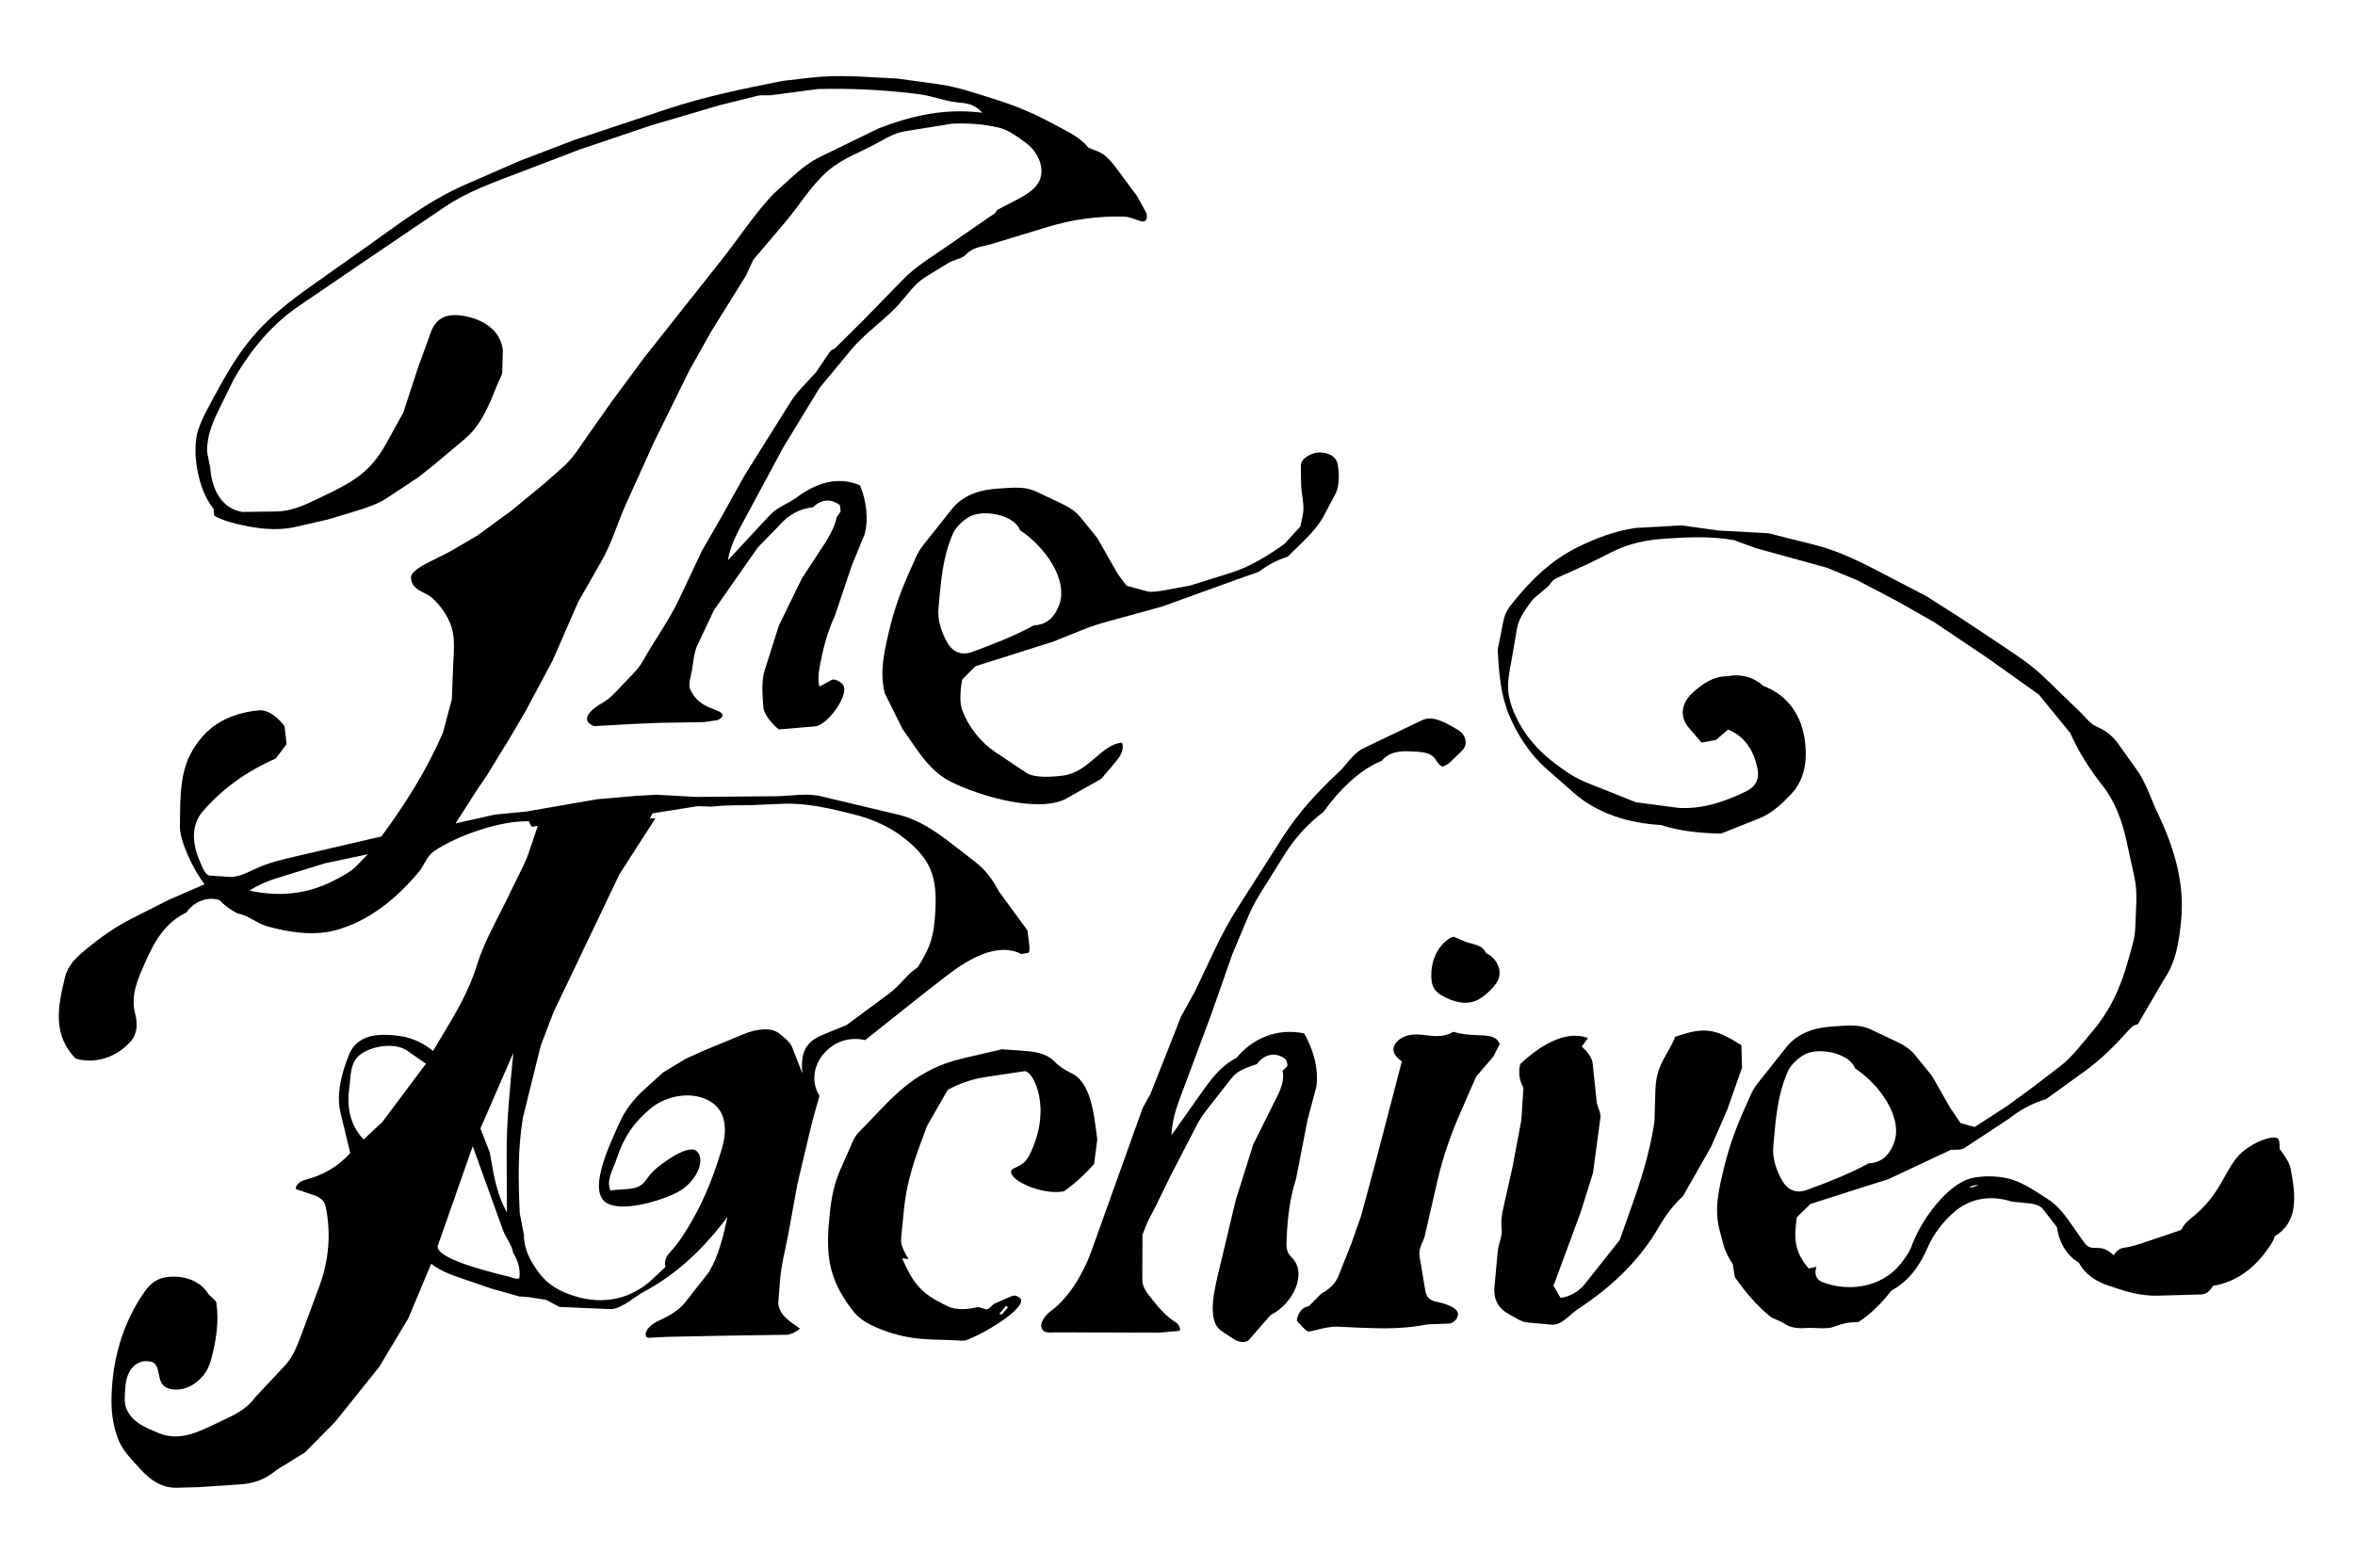
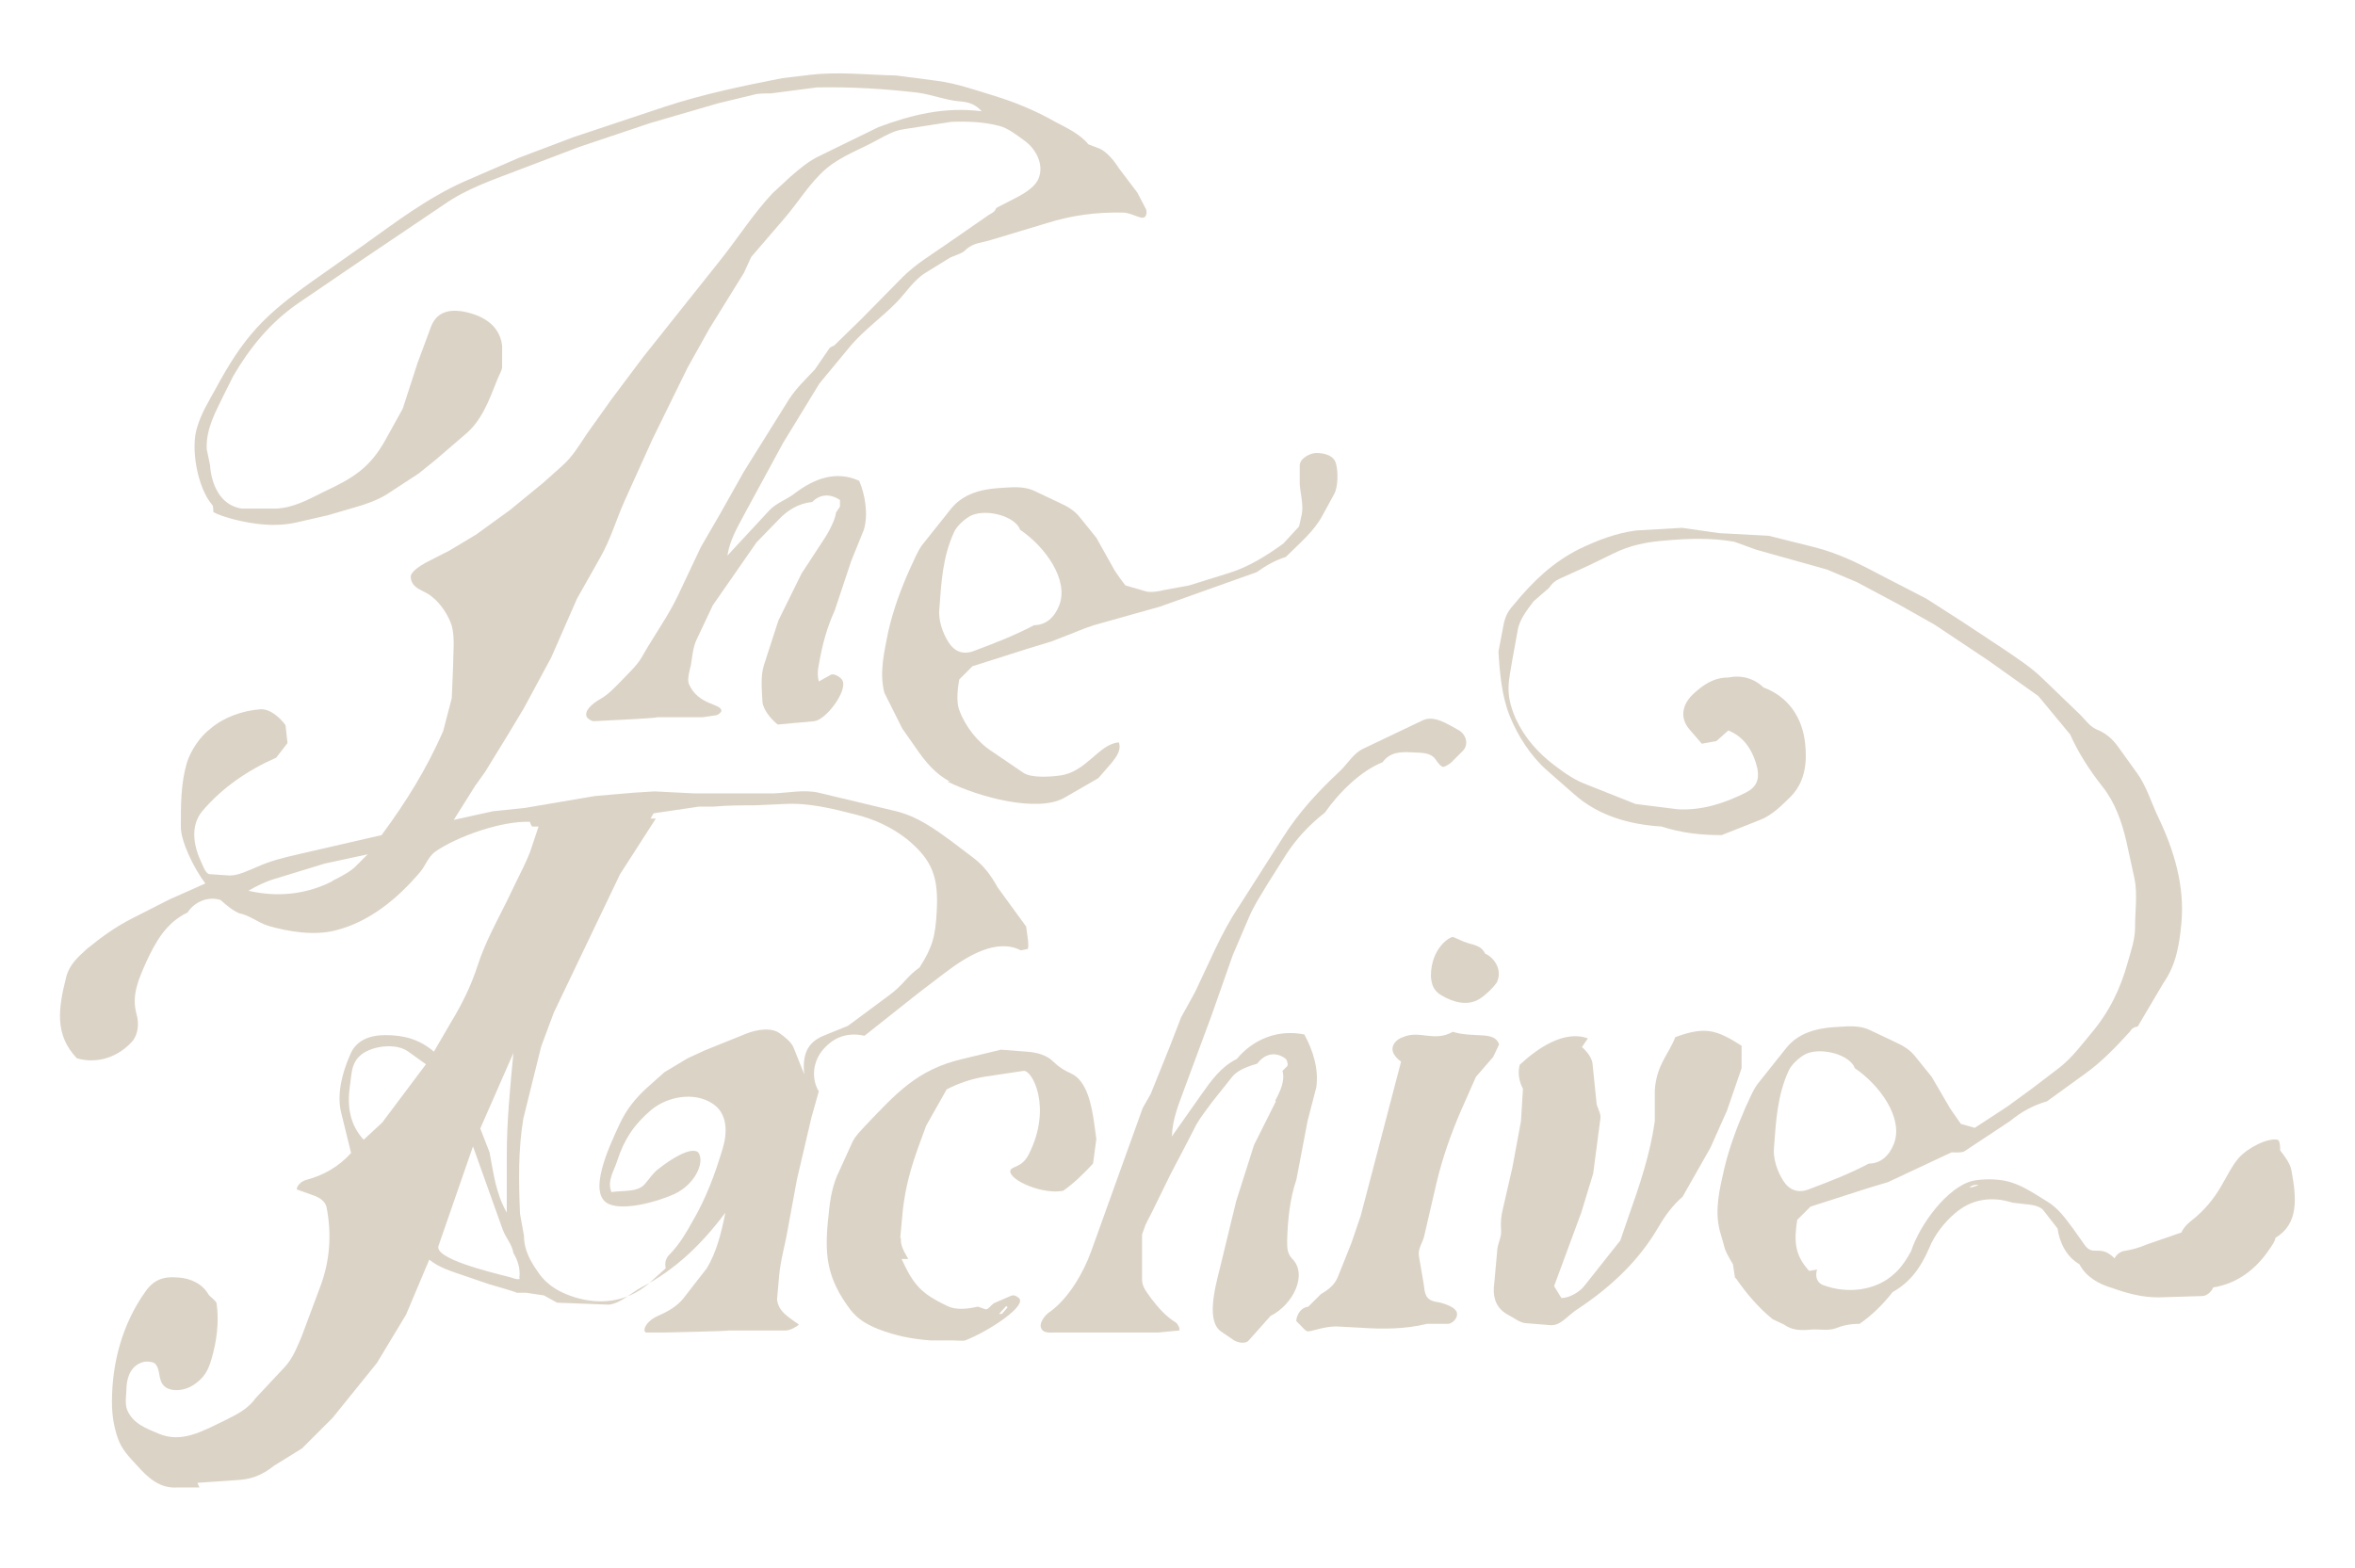
- <svg xmlns="http://www.w3.org/2000/svg" id="Lager_1" data-name="Lager 1" viewBox="0 0 355.5 236.67">
-   <path d="M261.89,192.91l-.31-2c-.63-.97-1.17-1.99-1.44-3.04l-.57-2.15c-.84-3.2-.08-6.26.67-9.36.79-3.28,1.88-6.24,3.25-9.25.57-1.25.97-2.43,1.83-3.52l4.3-5.42c1.84-2.32,4.46-3.04,7.25-3.19,1.98-.1,3.75-.39,5.58.48l3.78,1.79c1.12.53,2.14,1.15,2.92,2.13l2.5,3.09,2.76,4.83,1.56,2.29,2.13.58,4.9-3.18,3.69-2.7,4.24-3.24c1.91-1.46,3.28-3.38,4.82-5.18,2.72-3.18,4.36-6.7,5.47-10.74.48-1.75,1.08-3.35,1.12-5.27.06-2.47.4-5.02-.14-7.44l-1.2-5.46c-.66-3-1.7-5.92-3.61-8.34s-3.58-5.01-4.87-7.93l-4.75-5.82-7.64-5.44-3.31-2.23-4.84-3.25-5.45-3.1-6.25-3.28-4.52-1.85-10.73-2.96-3.27-1.2c-3.44-.61-6.77-.47-10.23-.24-2.88.19-5.49.68-8.08,1.97l-3.67,1.83-4.43,2c-.77.35-1.05.57-1.57,1.35l-2.34,1.98c-.98,1.29-2.17,2.85-2.43,4.39l-.76,4.43c-.54,3.17-1.24,5.04.55,8.87,1.39,2.97,3.37,5.2,5.94,7.15,1.57,1.19,3.03,2.19,4.87,2.92l7.35,2.93,6.37.84c3.62.25,7.03-.93,10.2-2.46,1.57-.76,2.1-1.93,1.75-3.58-.56-2.61-1.88-4.75-4.41-5.78l-1.82,1.56-2.19.41-1.93-2.25c-1.52-1.77-1.02-3.84.63-5.32,1.5-1.35,3.1-2.48,5.28-2.45,1.92-.41,3.93.15,5.33,1.46,3.8,1.4,5.86,4.59,6.32,8.51.33,2.84-.07,5.7-2.14,7.86-1.36,1.42-2.86,2.86-4.71,3.6l-5.83,2.33c-3.11-.07-6.05-.33-9.07-1.29-4.8-.29-9.52-1.65-13.21-4.9l-4.14-3.64c-2.42-2.13-4.39-5.16-5.63-8.17s-1.5-6.43-1.68-9.74l.84-4.24c.27-1.37.77-2.07,1.57-3.05,2.77-3.4,5.78-6.34,9.81-8.29,2.7-1.31,5.53-2.39,8.58-2.83l6.93-.39,5.61.78,7.53.41,6.83,1.71c3.98,1,7.23,2.69,10.83,4.57l6.2,3.23,5.28,3.36,6.2,4.13c2.21,1.47,4.42,2.93,6.35,4.8l5.37,5.19c.74.72,1.53,1.8,2.44,2.19,1.46.62,2.43,1.38,3.32,2.63l2.78,3.89c1.47,2.05,2.16,4.49,3.26,6.77,2.4,5.04,3.99,10.38,3.45,15.92-.32,3.31-.77,6.38-2.67,9.11l-3.87,6.64c-.58.11-.88.33-1.25.75-2.06,2.31-4.23,4.51-6.74,6.32l-5.85,4.23c-2.06.61-3.9,1.6-5.6,2.95l-6.76,4.45c-.43.29-1.45.25-1.98.24l-9.57,4.49-3.02.94-8.66,2.77-2.04,1.99c-.48,3.16-.37,5.27,1.79,7.74l1.16-.24c-.33.91-.11,1.91.84,2.28,3.61,1.42,8.07.97,11.01-1.8.89-.84,1.93-2.28,2.42-3.34,1.34-3.99,5.48-9.72,9.26-10.56,1.48-.33,3.41-.31,4.93-.03,2.39.45,4.33,1.87,6.3,3.11,1.77,1.11,2.79,2.57,3.95,4.23l1.68,2.4c1.26,1.79,2.27-.18,4.49,1.97.32-.56.86-1.04,1.43-1.12,1.35-.18,2.31-.54,3.54-.95l5.19-1.75c.35-.66.79-1.21,1.39-1.68,4.53-3.53,5.07-7.04,7.21-9.46,1.48-1.67,4.53-3.14,5.88-2.75.43.12.4,1.1.39,1.62.59.84,1.46,1.92,1.67,2.99.84,4.33,1.13,8.08-2.41,10.23-.13.59-.49,1.11-.88,1.69-2.04,2.99-4.8,5.22-8.45,5.79-.34.69-.99,1.28-1.74,1.3l-6.6.18c-2.4.07-4.68-.56-6.91-1.36-2.12-.61-3.95-1.7-4.98-3.63-1.93-1.13-3.01-3.19-3.31-5.36l-2.08-2.7c-.64-.83-2.05-.88-3.01-.98l-1.74-.18c-3.11-.99-6.24-.58-8.82,1.7-1.51,1.33-3,3.24-3.82,5.16-1.19,2.77-2.82,5.11-5.51,6.58-1.39,1.8-3.06,3.52-4.99,4.76-1.44-.02-2.39.23-3.72.72-1.1.41-2.77.09-4,.17-1.43.1-2.61,0-3.69-.82l-1.72-.78c-2.14-1.68-3.88-3.76-5.51-6.07v.06ZM282.13,175.65c1.82-.07,3.06-1.17,3.76-3.01,1.47-3.85-2.15-8.88-5.89-11.35-.67-2.05-4.88-3.2-7.35-2.18-.92.38-2.29,1.61-2.73,2.59-1.65,3.71-1.88,7.48-2.24,11.49-.15,1.73.51,3.68,1.38,5.13s2.19,1.92,3.75,1.34c3.21-1.18,6.31-2.39,9.32-4.02h0ZM298.68,178.94c-.79,0-1.08.12-1.43.4.55-.06.99-.19,1.43-.4M192.47,166.23c.76-1.53,1.49-2.98,1.14-4.53l.67-.66c.19-.18-.08-.9-.2-1.09-1.54-1.22-3.22-.78-4.34.72-1.29.44-2.88.92-3.75,2.03l-3.06,3.9c-.84,1.08-1.64,2.07-2.27,3.29l-1.71,3.31-2.18,4.21-2.39,4.88c-.43.88-1.04,1.87-1.38,2.77l-.54,1.39-.02,6.82c0,1.17.8,2.05,1.46,2.9,1.13,1.43,2.12,2.59,3.71,3.58.29.18.67.96.46,1.2l-3.09.28-15.6-.05c-.76,0-2.02.28-2.2-.88-.11-.77.77-1.85,1.45-2.34,2.72-1.97,4.92-5.7,6.1-8.98l7.76-21.67,1.17-2.12,2.86-7.21,1.73-4.41.98-1.79,1.1-1.98,3.02-6.36c1.1-2.32,2.19-4.35,3.57-6.51l6.71-10.51c2.4-3.77,5.26-6.85,8.51-9.88,1.21-1.13,2.08-2.78,3.68-3.55l8.85-4.24c1.78-.85,3.92.62,5.37,1.43,1.18.65,1.67,2.21.66,3.18l-1.74,1.68c-.24.23-.85.65-1.17.69-.37.04-.8-.62-1.06-1.03-.83-1.26-2.43-1.15-3.74-1.24-1.75-.11-3.3.09-4.44,1.45-3.32,1.27-6.61,4.63-8.73,7.65-2.34,1.8-4.29,3.89-5.86,6.4l-2.89,4.61c-1.05,1.67-1.89,3.01-2.68,4.9l-2.36,5.61-3.18,9.07-4.01,10.75c-.92,2.46-1.9,4.73-2,7.52l4.5-6.38c1.5-2.12,2.93-4.08,5.31-5.3,2.53-3.04,6.17-4.53,10.22-3.7,1.35,2.37,2.2,5.17,1.85,8.03l-1.33,4.97-1.73,8.9c-.97,3.03-1.3,6-1.44,9.19-.05,1.07-.09,1.91.74,2.71,2.48,2.39.24,7.05-3.15,8.72l-3.26,3.73c-.52.59-1.67.33-2.23-.04l-1.92-1.27c-2.33-1.55-1.07-6.31-.24-9.79l2.37-9.93,2.65-8.45,3.28-6.58h.01Z" />
-   <path d="M229.52,160.65c2.68-2.55,6.7-5.23,10.19-3.91l-.93,1.29c.68.6,1.54,1.58,1.64,2.55l.62,5.87c.06.58.65,1.59.56,2.26l-1.13,8.4-1.85,5.91-4.11,11.12,1.06,1.83c1.19-.09,2.75-.92,3.63-2.04l5.29-6.67,1.25-3.49c1.7-4.75,3.32-9.49,4.01-14.5l.14-4.66c.12-3.94,1.84-5.18,2.99-8.05,4.41-1.57,6.12-1.23,9.99,1.27l.1,3.37-2.25,6.42-2.45,5.59-4.23,7.43c-1.46,1.33-2.58,2.83-3.57,4.54-3,5.22-7.27,9.2-12.26,12.48-1.26.83-2.49,2.5-4,2.36l-3.74-.34c-.87-.08-2.02-.9-2.8-1.32-1.53-.83-2.24-2.24-2.08-3.99l.51-5.48c.1-1.06.7-2.25.59-3.25-.14-1.26,0-2.18.27-3.35l1.37-6.12,1.32-7,.32-4.9c-.62-1.12-.81-2.37-.47-3.64l.02.02ZM205.73,200.5l-3.67-.17c-2.17-.1-4.24.93-4.7.68-.28-.15-.63-.53-.95-.87l-.61-.65c-.11-.12.21-2.03,1.76-2.25l1.86-1.88c1.19-.66,2.12-1.43,2.64-2.72l1.98-4.99,1.44-4.1,2.14-7.95,4-15.34c-.74-.52-1.32-1.16-1.27-1.87.05-.76.72-1.46,1.58-1.83,2.53-1.09,4.69.8,7.47-.76,3.32,1.03,6.29-.2,6.98,1.86l-.94,1.87-2.6,3.02-2.29,5.23c-1.53,3.49-2.73,6.88-3.58,10.6l-1.88,8.18c-.22.98-1.01,1.9-.8,3.13l.69,4.13c.25,1.47.22,2.45,2.02,2.78.77.14,2.26.58,2.82,1.2.73.81-.22,2.03-1.1,2.06l-3.2.11c-3.35.67-6.45.67-9.79.52h0ZM226.09,148.09c-.48.94-1.77,2.14-2.69,2.71-1.88,1.17-4.08.47-5.77-.49-1.22-.7-1.54-1.56-1.57-2.91-.07-4.29,3.04-6.11,3.44-5.94l1.64.7c1.21.52,2.54.36,3.19,1.76,1.42.61,2.6,2.52,1.76,4.17M30.07,224.55l-3.32.09c-2.74.07-4.46-1.55-6.11-3.4-1.18-1.32-2.26-2.42-2.88-4.14s-.93-3.5-.93-5.46c0-5.98,1.62-11.81,5.02-16.63,1.3-1.85,2.8-2.36,4.96-2.22,1.89.12,3.66,1,4.64,2.59.23.34,1.15.92,1.21,1.33.42,2.86-.04,5.77-.76,8.46-.45,1.67-1.13,2.73-2.53,3.74-1.66,1.19-3.76,1.12-4.64.34-.97-.85-.53-2.52-1.42-3.4-.32-.32-1.44-.39-1.93-.24-1.61.49-2.32,2.05-2.44,3.67-.08,1.11-.27,2.51.15,3.46.93,2.1,2.9,2.82,4.82,3.63,3.41,1.44,6.38-.34,9.87-1.97,1.84-.86,3.55-1.74,4.74-3.41l4.42-4.71c1.23-1.31,1.85-2.87,2.47-4.53l2.77-7.46c1.46-3.94,1.83-8.02.98-12.12-.19-.9-.95-1.42-1.66-1.66l-2.84-.97c-.08-.6.65-1.19,1.35-1.37,2.72-.7,4.98-1.98,6.86-4.06l-1.48-6.15c-.68-2.83.25-6.06,1.26-8.64.93-2.38,3.12-3.1,5.4-3.07,2.71.03,5.08.58,7.32,2.45l2.54-4.26c1.66-2.79,3.11-5.57,4.09-8.73,1.06-3.4,2.83-6.47,4.4-9.67l1.4-2.86c.7-1.43,1.54-3,2.06-4.54l1.32-3.93-.81.12c-.18.03-.37-.44-.53-.81-4.19-.17-10.99,2.18-14.35,4.54-1.09.77-1.51,2.2-2.28,3.12-3.36,4-7.61,7.53-12.79,8.84-3.24.82-7.02.23-10.13-.67-1.59-.46-2.81-1.65-4.43-1.92-1.07-.55-1.94-1.17-2.75-2.03-1.83-.57-3.89.25-4.98,1.9-3.16,1.47-4.82,4.35-6.18,7.44-1.12,2.55-2.3,5-1.53,7.89.36,1.34.33,2.96-.65,4.07-2.08,2.37-5.27,3.55-8.37,2.64-3.37-3.56-2.77-7.47-1.59-12.27.47-1.91,1.75-3.04,3.13-4.18,2.2-1.83,4.41-3.4,6.99-4.71l5.53-2.8,5.42-2.36c-1.69-2.18-3.75-6.53-3.72-8.67.06-3.22-.08-6.4.94-9.47.63-1.88,2.04-3.95,3.56-5.25,2.03-1.73,4.84-2.69,7.53-2.87,1.45-.1,3,1.33,3.76,2.39l.32,2.7-1.65,2.19c-4.26,1.86-8.06,4.51-11.07,8.05-1.78,2.1-1.51,4.97-.32,7.61.29.64.72,1.96,1.44,2.01l2.98.2c1.32.09,2.87-.75,4.1-1.31,1.99-.9,4.05-1.36,6.2-1.86l12.63-2.94c3.65-4.97,6.85-10.02,9.29-15.69l1.34-5.02.19-4.94c.08-1.98.35-4.08-.24-5.98-.5-1.59-1.73-3.35-2.96-4.41-1.1-.95-3.08-1.11-3.16-3.05-.02-.81,1.47-1.69,2.2-2.06l3.74-1.9,4.03-2.35,5.12-3.74,5.05-4.15,2.79-2.47c1.59-1.41,2.59-3.13,3.81-4.85l3.66-5.19,4.75-6.43,11.66-14.73c2.67-3.37,4.9-6.85,7.84-10l2.74-2.49c1.45-1.32,2.77-2.39,4.45-3.2l8.77-4.27c5.06-1.95,10.03-3.07,15.64-2.36-1-1.11-2.03-1.42-3.41-1.52-2.08-.16-4.08-1.01-6.15-1.28-5.08-.65-10.11-.9-15.26-.78l-6.94.92c-.68.09-1.53-.05-2.16.1l-5.82,1.45-10.3,3.04-10.67,3.6-9.24,3.53c-3.88,1.48-7.77,2.84-11.24,5.19l-12.56,8.51-9.43,6.43c-4.19,2.86-7.27,6.66-9.82,11.05l-1.38,2.83c-1.29,2.66-2.73,5.12-2.64,8.21l.47,2.36c.19,2.92,1.55,6.13,4.84,6.64l5.1-.07c2.67-.03,4.96-1.29,7.25-2.38,4.45-2.12,7.01-3.6,9.4-7.93l2.57-4.66,2.2-6.75,1.96-5.38c.84-2.3,2.61-2.79,4.73-2.46,2.87.45,5.68,1.94,6.12,5.17l-.09,3.28c-.02.57-.51,1.36-.75,1.95-1.19,2.96-2.35,6.06-4.93,8.23l-4.35,3.66-2.62,2.09-4.88,3.23c-1.26.83-3.21,1.48-4.67,1.92l-4.12,1.24-4.75,1.09c-3.19.73-6.32.26-9.46-.54-1.03-.26-2.19-.64-2.97-1.15,0-.32-.02-.97-.17-1.15-2.23-2.65-3.29-8.59-2.23-11.77.65-1.95,1.72-3.76,2.71-5.59,4.3-8.01,7.27-11.13,14.58-16.31l7.83-5.54c4.94-3.5,9.57-7.14,15.15-9.58l8.32-3.63,8.22-3.14,13.79-4.6c5.78-1.93,11.64-3.13,17.67-4.32l4.23-.49c4.34-.5,8.62-.05,12.99.14l6.09.83c3.08.42,5.83,1.41,8.76,2.32,3.23,1.01,6.08,2.24,9.06,3.87,1.74.95,3.67,1.77,4.96,3.4l1.6.65c1.18.48,2.27,1.95,3.04,3l2.76,3.73,1.34,2.46c.12.22.14.73.06.94-.39,1.01-1.78-.3-3.41-.35-4.03-.11-7.79.43-11.59,1.58l-8.28,2.52c-1.5.46-2.84.43-4.01,1.64-.61.63-1.87.8-2.63,1.26l-3.43,2.1c-1.84,1.13-3.01,3.1-4.52,4.65-2.16,2.22-4.74,3.97-6.71,6.34l-4.79,5.78-5.48,8.99-5.65,10.51c-1.13,2.11-2.26,4.01-2.71,6.53l6.33-6.82c1.1-1.19,2.76-1.72,4.03-2.66,2.79-2.08,6.11-3.35,9.59-1.84.89,2.1,1.37,5.06.68,7.42l-1.92,4.69-2.53,7.54c-1.24,2.64-1.88,5.29-2.39,8.19-.15.87-.18,1.71.04,2.54l1.84-1c.52-.28,1.61.42,1.82.92.68,1.62-2.52,5.94-4.3,6.09l-5.5.46c-.88-.71-2.24-2.16-2.33-3.4-.13-1.76-.32-3.86.19-5.49l2.16-6.8,3.46-7.1,3.42-5.22c.76-1.16,1.69-2.95,1.85-4.05l.6-.86-.14-.96c-1.39-1.03-2.86-.86-4.03.33-2.01.21-3.74,1.16-5.06,2.7l-3.27,3.36-6.64,9.49-2.5,5.3c-.53,1.11-.58,2.46-.81,3.73-.15.84-.6,2.16-.28,2.89,1.41,3.24,4.82,2.88,4.89,3.95.02.27-.56.7-.83.74l-1.97.29-6.88.11-3.76.16-5.84.33c-.29.02-.91-.39-1.05-.64-.51-.91.67-2,2.14-2.83,1.22-.7,2.03-1.62,2.96-2.63,1.1-1.19,2.38-2.27,3.21-3.74,1.81-3.21,4.01-6.23,5.5-9.4l3.41-7.23,2.86-4.97,3.59-6.44,6.85-10.94c1.07-1.71,2.46-3,3.86-4.52l2.19-3.24c.09-.14.62-.43.71-.44l4.18-4.14,6.07-6.23c1.96-2.01,4.2-3.34,6.51-4.94l6.54-4.52c.61-.42.87-.44,1.19-1.08l3.13-1.63c1.29-.67,2.96-1.67,3.42-3.18.6-2.01-.62-4.21-2.31-5.42-1.09-.79-2.53-1.85-3.82-2.17-2.34-.58-4.78-.74-7.18-.64l-7.07,1.14c-1.5.24-2.68.9-3.98,1.64-2.54,1.44-5.4,2.38-7.66,4.3-2.59,2.21-4.27,5.16-6.45,7.73l-4.87,5.74-1.13,2.43-5.23,8.4-3.31,5.9-5.33,10.82-4.22,9.33c-1.31,2.89-2.1,5.83-3.68,8.59l-3.52,6.16-3.89,8.91-4.07,7.62-2.38,4.05-3.49,5.7-1.45,2.12-3.24,5.08,5.89-1.32,4.84-.48,10.57-1.84,5.83-.51,3.15-.18,6.04.33,11.97-.1c2.3-.02,4.63-.52,6.84,0l11.68,2.78c3.15.75,5.74,2.58,8.26,4.53l3.27,2.53c1.71,1.32,2.69,2.68,3.66,4.52l4.31,5.88.28,2.2c.03.26.12,1.15-.13,1.19l-1.05.2c-3.73-1.89-8.19.85-11.6,3.51l-3.76,2.94-8.23,6.54c-2.16-.47-4.22.04-5.84,1.62-1.9,1.84-2.44,4.56-1.06,6.8l-1.09,3.89-2.23,9.39-1.38,7.57c-.44,2.42-1.08,4.63-1.26,7.09l-.26,3.39c.23,1.91,1.77,2.69,3.27,3.82-.42.41-1.39.92-2.03.93l-8.61.12-9.45.19-2.68.14c-.91.05-.72-1.55,1.35-2.52,1.57-.73,3.06-1.51,4.11-2.84l3.55-4.52c1.52-2.52,2.17-5.41,2.83-8.38-3.51,4.69-7.52,8.58-12.67,11.34-1.52.81-3.08,2.4-4.86,2.6l-7.84-.34-2.01-1.07-2.65-.41-1.44-.11-4.22-1.19-3.51-1.21c-1.96-.67-3.88-1.25-5.53-2.53l-3.46,8.26-4.38,7.31-6.67,8.32-4.57,4.62-4.24,2.62c-1.87,1.55-3.47,2.06-5.83,2.21l-5.81.38h-.06ZM105.17,173.83c1.4,1.21.08,4.86-3.42,6.46-2.86,1.31-7.67,2.55-9.93,1.49-3.3-1.54.03-8.56,1.67-12.19.97-2.14,2.16-3.62,3.86-5.16l2.75-2.5,3.47-2.09,2.64-1.19,6.18-2.55c1.69-.7,3.95-1.04,5.17-.09.71.55,1.69,1.31,2,2.08l1.57,4c-.34-3.02.48-4.77,2.94-5.78l3.72-1.53,6.19-4.58c2.2-1.63,2.69-2.89,4.57-4.17,1.98-3.08,2.43-4.81,2.64-8.38.3-5.16-.61-7.81-4.55-10.98-2.27-1.83-4.91-2.99-7.74-3.7-3.54-.88-7.09-1.76-10.77-1.6l-4.46.19c-2.11.09-4.04-.05-6.15.24l-2.2-.07-6.76,1.07c-.11.02-.4.73-.47.82-.04.06.24-.07.31-.07h.55l-5.43,8.44-9.97,20.86-1.93,5.06-2.69,10.89c-.79,4.76-.69,9.57-.47,14.41l.63,3.26c0,2.19.96,3.89,2.15,5.56,1.42,1.99,3.26,2.98,5.55,3.69,4.28,1.33,8.48.46,11.71-2.58l1.96-1.84c-.23-.84.08-1.56.67-2.2,1.37-1.48,2.34-3.05,3.32-4.75,2.06-3.6,3.41-7.13,4.57-11.09.66-2.29.76-5.29-1.63-6.84-2.79-1.81-6.8-1.03-9.2.97-2.6,2.17-4.11,4.51-5.11,7.6-.51,1.59-1.61,3.14-.94,4.77,1.95-.32,4.08.12,5.21-1.37.56-.74,1.13-1.51,1.86-2.09,1.89-1.5,4.86-3.44,5.98-2.48h-.02ZM50.24,133.04c1.18-.6,2.68-1.38,3.42-2.13l1.87-1.92-6.46,1.36-7.45,2.3c-1.42.44-2.75,1.06-3.97,1.82,4.34.97,8.62.59,12.6-1.43h0ZM57.69,169.45l6.61-8.83-2.83-1.97c-1.8-1.25-5.19-.75-6.93.47s-1.55,3.23-1.79,4.94c-.43,3,0,5.74,2.14,8l2.8-2.62h0ZM76.53,183.09l-.05-8.57c-.03-5.2.5-10.2,1.01-15.54l-4.97,11.42,1.42,3.62c.56,3.15.94,6.11,2.6,9.08h-.01ZM78.4,193.01c.19-1.46-.26-2.77-.93-3.82-.23-1.33-1.12-2.25-1.56-3.49l-4.55-12.63-5.25,14.97c-.66,1.89,7.36,3.92,10.58,4.7.49.12,1.22.5,1.71.27" />
-   <path d="M143.44,117.99c-2.18-1.09-3.83-3.07-5.14-4.96l-2.06-2.96-2.68-5.39c-.8-3.14-.1-6.19.63-9.32.78-3.35,1.89-6.39,3.3-9.47.57-1.25.97-2.43,1.83-3.52l4.3-5.42c1.84-2.32,4.46-3.04,7.25-3.19,1.98-.1,3.75-.39,5.58.48l3.78,1.79c1.12.53,2.14,1.15,2.92,2.13l2.5,3.09,2.85,5c.36.64,1.1,1.62,1.58,2.2l3.13.85c.61.17,2.02-.07,2.68-.19l3.79-.7,6.13-1.92c2.93-.92,5.58-2.59,8.1-4.37l2.39-2.63.37-1.77c.3-1.41-.24-3.17-.26-4.61l-.04-2.84c-.01-1.08,1.67-1.88,2.56-1.94,1.14-.08,2.68.33,2.98,1.69.28,1.25.31,3.38-.29,4.5l-1.75,3.31c-1.28,2.42-3.54,4.23-5.47,6.22-1.64.52-3.03,1.27-4.38,2.29l-3.1,1.09-11.45,4.14-8.92,2.46c-1.58.43-2.97,1.01-4.48,1.61l-3.09,1.25-3.26,1.03-8.46,2.67-2,2c-.24,1.15-.49,3.33-.02,4.61.93,2.54,2.8,4.88,4.98,6.34l4.72,3.16c1.23.82,4.07.61,5.54.41,3.95-.54,5.87-4.82,8.9-4.96.38,1.19-.37,2.19-1.14,3.1l-1.99,2.34-5.21,2.95c-3.96,2.25-12.83-.14-17.62-2.55h.02ZM156.11,94.42c1.82-.07,3.06-1.17,3.76-3.01,1.47-3.85-2.15-8.88-5.89-11.35-.67-2.05-4.88-3.2-7.35-2.18-.92.38-2.29,1.61-2.73,2.59-1.65,3.71-1.88,7.48-2.24,11.49-.15,1.73.51,3.68,1.38,5.13s2.19,1.92,3.75,1.34c3.21-1.18,6.31-2.39,9.32-4.02h0ZM136.04,186.99c-.11,1.15.48,2,1.09,3.12l-.95-.11c1.79,4.02,2.9,5.33,6.86,7.24,1.39.67,3.26.44,4.64.12l1.17.35c.34.1.93-.67,1.24-.85l2.34-1.03c.62-.27.94-.32,1.54.18,1.29,1.08-4.33,4.9-8.12,6.36-.39.15-1.37.02-1.78,0l-3.38-.11c-2.85-.09-5.33-.56-7.9-1.61-1.69-.7-3.03-1.36-4.19-2.91-3.68-4.87-3.98-8.46-3.34-14.51.24-2.3.64-4.46,1.56-6.54l1.96-4.44c.45-1.02,1.15-1.56,1.9-2.35,4.56-4.81,7.78-8.49,14.72-10.1l5.85-1.36,3.88.28c1.46.11,3.03.52,4.02,1.54.79.81,1.63,1.33,2.66,1.83,2.39,1.15,3.14,4.79,3.53,7.71l.3,2.25-.48,3.71c-1.36,1.54-2.84,2.9-4.54,4.12-3.13.62-7.91-1.47-7.99-2.88-.05-.93,1.69-.43,2.79-2.63,3.56-7.14.46-12.81-.78-12.62l-6,.9c-1.8.27-3.94.99-5.58,1.92l-3.14,5.48-1.1,3c-1.2,3.28-2.03,6.18-2.37,9.64l-.42,4.26v.04ZM150.84,198.38l.38.12.93-1.1-.25-.23-1.06,1.21Z" />
+ <svg xmlns="http://www.w3.org/2000/svg" id="Lager_1" data-name="Lager 1" viewBox="0 0 355.5 236.7">
+   <defs>
+     <style>
+       .cls-1 {
+         fill: #dbd3c6;
+       }
+     </style>
+   </defs>
+   <path class="cls-1" d="M261.9,192.9l-.3-2c-.6-1-1.2-2-1.4-3l-.6-2.1c-.8-3.2,0-6.3.7-9.4.8-3.3,1.9-6.2,3.2-9.2.6-1.2,1-2.4,1.8-3.5l4.3-5.4c1.8-2.3,4.5-3,7.2-3.2,2-.1,3.8-.4,5.6.5l3.8,1.8c1.1.5,2.1,1.1,2.9,2.1l2.5,3.1,2.8,4.8,1.6,2.3,2.1.6,4.9-3.2,3.7-2.7,4.2-3.2c1.9-1.5,3.3-3.4,4.8-5.2,2.7-3.2,4.4-6.7,5.5-10.7.5-1.8,1.1-3.4,1.1-5.3,0-2.5.4-5-.1-7.4l-1.2-5.5c-.7-3-1.7-5.9-3.6-8.3s-3.6-5-4.9-7.9l-4.8-5.8-7.6-5.4-3.3-2.2-4.8-3.2-5.5-3.1-6.2-3.3-4.5-1.9-10.7-3-3.3-1.2c-3.4-.6-6.8-.5-10.2-.2-2.9.2-5.5.7-8.1,2l-3.7,1.8-4.4,2c-.8.4-1,.6-1.6,1.4l-2.3,2c-1,1.3-2.2,2.9-2.4,4.4l-.8,4.4c-.5,3.2-1.2,5,.5,8.9,1.4,3,3.4,5.2,5.9,7.1,1.6,1.2,3,2.2,4.9,2.9l7.3,2.9,6.4.8c3.6.2,7-.9,10.2-2.5,1.6-.8,2.1-1.9,1.8-3.6-.6-2.6-1.9-4.8-4.4-5.8l-1.8,1.6-2.2.4-1.9-2.2c-1.5-1.8-1-3.8.6-5.3,1.5-1.4,3.1-2.5,5.3-2.5,1.9-.4,3.9.1,5.3,1.5,3.8,1.4,5.9,4.6,6.3,8.5.3,2.8,0,5.7-2.1,7.9-1.4,1.4-2.9,2.9-4.7,3.6l-5.8,2.3c-3.1,0-6-.3-9.1-1.3-4.8-.3-9.5-1.6-13.2-4.9l-4.1-3.6c-2.4-2.1-4.4-5.2-5.6-8.2s-1.5-6.4-1.7-9.7l.8-4.2c.3-1.4.8-2.1,1.6-3,2.8-3.4,5.8-6.3,9.8-8.3,2.7-1.3,5.5-2.4,8.6-2.8l6.9-.4,5.6.8,7.5.4,6.8,1.7c4,1,7.2,2.7,10.8,4.6l6.2,3.2,5.3,3.4,6.2,4.1c2.2,1.5,4.4,2.9,6.3,4.8l5.4,5.2c.7.7,1.5,1.8,2.4,2.2,1.5.6,2.4,1.4,3.3,2.6l2.8,3.9c1.5,2,2.2,4.5,3.3,6.8,2.4,5,4,10.4,3.5,15.9-.3,3.3-.8,6.4-2.7,9.1l-3.9,6.6c-.6.1-.9.3-1.2.8-2.1,2.3-4.2,4.5-6.7,6.3l-5.8,4.2c-2.1.6-3.9,1.6-5.6,3l-6.8,4.5c-.4.3-1.5.2-2,.2l-9.6,4.5-3,.9-8.7,2.8-2,2c-.5,3.2-.4,5.3,1.8,7.7l1.2-.2c-.3.9-.1,1.9.8,2.3,3.6,1.4,8.1,1,11-1.8.9-.8,1.9-2.3,2.4-3.3,1.3-4,5.5-9.7,9.3-10.6,1.5-.3,3.4-.3,4.9,0,2.4.5,4.3,1.9,6.3,3.1,1.8,1.1,2.8,2.6,4,4.2l1.7,2.4c1.3,1.8,2.3-.2,4.5,2,.3-.6.9-1,1.4-1.1,1.3-.2,2.3-.5,3.5-1l5.2-1.8c.3-.7.8-1.2,1.4-1.7,4.5-3.5,5.1-7,7.2-9.5,1.5-1.7,4.5-3.1,5.9-2.8.4.1.4,1.1.4,1.6.6.8,1.5,1.9,1.7,3,.8,4.3,1.1,8.1-2.4,10.2-.1.6-.5,1.1-.9,1.7-2,3-4.8,5.2-8.5,5.8-.3.7-1,1.3-1.7,1.3l-6.6.2c-2.4,0-4.7-.6-6.9-1.4-2.1-.6-4-1.7-5-3.6-1.9-1.1-3-3.2-3.3-5.4l-2.1-2.7c-.6-.8-2-.9-3-1l-1.7-.2c-3.1-1-6.2-.6-8.8,1.7-1.5,1.3-3,3.2-3.8,5.2-1.2,2.8-2.8,5.1-5.5,6.6-1.4,1.8-3.1,3.5-5,4.8-1.4,0-2.4.2-3.7.7-1.1.4-2.8,0-4,.2-1.4.1-2.6,0-3.7-.8l-1.7-.8c-2.1-1.7-3.9-3.8-5.5-6.1h0l-.2-.2ZM282.1,175.7c1.8,0,3.1-1.2,3.8-3,1.5-3.9-2.2-8.9-5.9-11.4-.7-2-4.9-3.2-7.3-2.2-.9.4-2.3,1.6-2.7,2.6-1.7,3.7-1.9,7.5-2.2,11.5-.2,1.7.5,3.7,1.4,5.1s2.2,1.9,3.8,1.3c3.2-1.2,6.3-2.4,9.3-4h0l-.2.1ZM298.7,178.9c-.8,0-1.1.1-1.4.4.5,0,1-.2,1.4-.4M192.5,166.2c.8-1.5,1.5-3,1.1-4.5l.7-.7c.2-.2,0-.9-.2-1.1-1.5-1.2-3.2-.8-4.3.7-1.3.4-2.9.9-3.8,2l-3.1,3.9c-.8,1.1-1.6,2.1-2.3,3.3l-1.7,3.3-2.2,4.2-2.4,4.9c-.4.9-1,1.9-1.4,2.8l-.5,1.4v6.8c0,1.2.8,2,1.4,2.9,1.1,1.4,2.1,2.6,3.7,3.6.3.2.7,1,.5,1.2l-3.1.3h-15.6c-.8,0-2,.2-2.2-.9-.1-.8.8-1.9,1.5-2.3,2.7-2,4.9-5.7,6.1-9l7.8-21.7,1.2-2.1,2.9-7.2,1.7-4.4,1-1.8,1.1-2,3-6.4c1.1-2.3,2.2-4.4,3.6-6.5l6.7-10.5c2.4-3.8,5.3-6.9,8.5-9.9,1.2-1.1,2.1-2.8,3.7-3.5l8.8-4.2c1.8-.9,3.9.6,5.4,1.4,1.2.6,1.7,2.2.7,3.2l-1.7,1.7c-.2.2-.8.6-1.2.7-.4,0-.8-.6-1.1-1-.8-1.3-2.4-1.1-3.7-1.2-1.8-.1-3.3,0-4.4,1.5-3.3,1.3-6.6,4.6-8.7,7.6-2.3,1.8-4.3,3.9-5.9,6.4l-2.9,4.6c-1,1.7-1.9,3-2.7,4.9l-2.4,5.6-3.2,9.1-4,10.8c-.9,2.5-1.9,4.7-2,7.5l4.5-6.4c1.5-2.1,2.9-4.1,5.3-5.3,2.5-3,6.2-4.5,10.2-3.7,1.3,2.4,2.2,5.2,1.8,8l-1.3,5-1.7,8.9c-1,3-1.3,6-1.4,9.2,0,1.1,0,1.9.7,2.7,2.5,2.4.2,7-3.2,8.7l-3.3,3.7c-.5.6-1.7.3-2.2,0l-1.9-1.3c-2.3-1.5-1.1-6.3-.2-9.8l2.4-9.9,2.7-8.5,3.3-6.6h0l-.1-.1Z" />
+   <path class="cls-1" d="M229.5,160.7c2.7-2.5,6.7-5.2,10.2-3.9l-.9,1.3c.7.6,1.5,1.6,1.6,2.5l.6,5.9c0,.6.7,1.6.6,2.3l-1.1,8.4-1.8,5.9-4.1,11.1,1.1,1.8c1.2,0,2.8-.9,3.6-2l5.3-6.7,1.2-3.5c1.7-4.8,3.3-9.5,4-14.5v-4.7c.3-3.9,2-5.2,3.1-8,4.4-1.6,6.1-1.2,10,1.3v3.4l-2.2,6.4-2.5,5.6-4.2,7.4c-1.5,1.3-2.6,2.8-3.6,4.5-3,5.2-7.3,9.2-12.3,12.5-1.3.8-2.5,2.5-4,2.4l-3.7-.3c-.9,0-2-.9-2.8-1.3-1.5-.8-2.2-2.2-2.1-4l.5-5.5c0-1.1.7-2.2.6-3.2-.1-1.3,0-2.2.3-3.4l1.4-6.1,1.3-7,.3-4.9c-.6-1.1-.8-2.4-.5-3.6h0l.1-.1ZM205.7,200.5l-3.7-.2c-2.2-.1-4.2.9-4.7.7-.3-.1-.6-.5-1-.9l-.6-.6c-.1-.1.2-2,1.8-2.2l1.9-1.9c1.2-.7,2.1-1.4,2.6-2.7l2-5,1.4-4.1,2.1-8,4-15.3c-.7-.5-1.3-1.2-1.3-1.9,0-.8.7-1.5,1.6-1.8,2.5-1.1,4.7.8,7.5-.8,3.3,1,6.3-.2,7,1.9l-.9,1.9-2.6,3-2.3,5.2c-1.5,3.5-2.7,6.9-3.6,10.6l-1.9,8.2c-.2,1-1,1.9-.8,3.1l.7,4.1c.2,1.5.2,2.5,2,2.8.8.1,2.3.6,2.8,1.2.7.8-.2,2-1.1,2.1h-3.2c-3.3.8-6.5.8-9.8.6h.1ZM226.1,148.1c-.5.9-1.8,2.1-2.7,2.7-1.9,1.2-4.1.5-5.8-.5-1.2-.7-1.5-1.6-1.6-2.9,0-4.3,3-6.1,3.4-5.9l1.6.7c1.2.5,2.5.4,3.2,1.8,1.4.6,2.6,2.5,1.8,4.2M30.1,224.6h-3.3c-2.7.2-4.5-1.5-6.1-3.3-1.2-1.3-2.3-2.4-2.9-4.1s-.9-3.5-.9-5.5c0-6,1.6-11.8,5-16.6,1.3-1.9,2.8-2.4,5-2.2,1.9.1,3.7,1,4.6,2.6.2.3,1.1.9,1.2,1.3.4,2.9,0,5.8-.8,8.5-.5,1.7-1.1,2.7-2.5,3.7-1.7,1.2-3.8,1.1-4.6.3-1-.9-.5-2.5-1.4-3.4-.3-.3-1.4-.4-1.9-.2-1.6.5-2.3,2-2.4,3.7,0,1.1-.3,2.5.1,3.5.9,2.1,2.9,2.8,4.8,3.6,3.4,1.4,6.4-.3,9.9-2,1.8-.9,3.5-1.7,4.7-3.4l4.4-4.7c1.2-1.3,1.8-2.9,2.5-4.5l2.8-7.5c1.5-3.9,1.8-8,1-12.1-.2-.9-1-1.4-1.7-1.7l-2.8-1c0-.6.7-1.2,1.3-1.4,2.7-.7,5-2,6.9-4.1l-1.5-6.1c-.7-2.8.2-6.1,1.3-8.6.9-2.4,3.1-3.1,5.4-3.1,2.7,0,5.1.6,7.3,2.5l2.5-4.3c1.7-2.8,3.1-5.6,4.1-8.7,1.1-3.4,2.8-6.5,4.4-9.7l1.4-2.9c.7-1.4,1.5-3,2.1-4.5l1.3-3.9h-.8c-.2.1-.4-.3-.5-.7-4.2-.2-11,2.2-14.3,4.5-1.1.8-1.5,2.2-2.3,3.1-3.4,4-7.6,7.5-12.8,8.8-3.2.8-7,.2-10.1-.7-1.6-.5-2.8-1.6-4.4-1.9-1.1-.5-1.9-1.2-2.8-2-1.8-.6-3.9.2-5,1.9-3.2,1.5-4.8,4.4-6.2,7.4-1.1,2.5-2.3,5-1.5,7.9.4,1.3.3,3-.6,4.1-2.1,2.4-5.3,3.5-8.4,2.6-3.4-3.6-2.8-7.5-1.6-12.3.5-1.9,1.8-3,3.1-4.2,2.2-1.8,4.4-3.4,7-4.7l5.5-2.8,5.4-2.4c-1.7-2.2-3.8-6.5-3.7-8.7,0-3.2,0-6.4.9-9.5.6-1.9,2-4,3.6-5.2,2-1.7,4.8-2.7,7.5-2.9,1.5-.1,3,1.3,3.8,2.4l.3,2.7-1.7,2.2c-4.3,1.9-8.1,4.5-11.1,8-1.8,2.1-1.5,5-.3,7.6.3.6.7,2,1.4,2l3,.2c1.3,0,2.9-.8,4.1-1.3,2-.9,4-1.4,6.2-1.9l12.6-2.9c3.7-5,6.8-10,9.3-15.7l1.3-5,.2-4.9c0-2,.3-4.1-.2-6-.5-1.6-1.7-3.4-3-4.4-1.1-1-3.1-1.1-3.2-3,0-.8,1.5-1.7,2.2-2.1l3.7-1.9,4-2.4,5.1-3.7,5-4.1,2.8-2.5c1.6-1.4,2.6-3.1,3.8-4.9l3.7-5.2,4.8-6.4,11.7-14.7c2.7-3.4,4.9-6.9,7.8-10l2.7-2.5c1.5-1.3,2.8-2.4,4.5-3.2l8.8-4.3c5.1-1.9,10-3.1,15.6-2.4-1-1.1-2-1.4-3.4-1.5-2.1-.2-4.1-1-6.2-1.3-5.1-.6-10.1-.9-15.3-.8l-6.9.9c-.7,0-1.5,0-2.2.1l-5.8,1.4-10.3,3-10.7,3.6-9.2,3.5c-3.9,1.5-7.8,2.8-11.2,5.2l-12.6,8.5-9.4,6.4c-4.2,2.9-7.3,6.7-9.8,11l-1.4,2.8c-1.3,2.7-2.7,5.1-2.6,8.2l.5,2.4c.2,2.9,1.5,6.1,4.8,6.6h5.1c2.7-.1,5-1.4,7.2-2.5,4.5-2.1,7-3.6,9.4-7.9l2.6-4.7,2.2-6.8,2-5.4c.8-2.3,2.6-2.8,4.7-2.5,2.9.5,5.7,1.9,6.1,5.2v3.3c-.1.6-.6,1.4-.8,2-1.2,3-2.3,6.1-4.9,8.2l-4.3,3.7-2.6,2.1-4.9,3.2c-1.3.8-3.2,1.5-4.7,1.9l-4.1,1.2-4.8,1.1c-3.2.7-6.3.3-9.5-.5-1-.3-2.2-.6-3-1.1,0-.3,0-1-.2-1.1-2.2-2.6-3.3-8.6-2.2-11.8.6-2,1.7-3.8,2.7-5.6,4.3-8,7.3-11.1,14.6-16.3l7.8-5.5c4.9-3.5,9.6-7.1,15.2-9.6l8.3-3.6,8.2-3.1,13.8-4.6c5.8-1.9,11.6-3.1,17.7-4.3l4.2-.5c4.3-.5,8.6,0,13,.1l6.1.8c3.1.4,5.8,1.4,8.8,2.3,3.2,1,6.1,2.2,9.1,3.9,1.7.9,3.7,1.8,5,3.4l1.6.6c1.2.5,2.3,1.9,3,3l2.8,3.7,1.3,2.5c.1.2.1.7,0,.9-.4,1-1.8-.3-3.4-.4-4-.1-7.8.4-11.6,1.6l-8.3,2.5c-1.5.5-2.8.4-4,1.6-.6.6-1.9.8-2.6,1.3l-3.4,2.1c-1.8,1.1-3,3.1-4.5,4.6-2.2,2.2-4.7,4-6.7,6.3l-4.8,5.8-5.5,9-5.7,10.5c-1.1,2.1-2.3,4-2.7,6.5l6.3-6.8c1.1-1.2,2.8-1.7,4-2.7,2.8-2.1,6.1-3.4,9.6-1.8.9,2.1,1.4,5.1.7,7.4l-1.9,4.7-2.5,7.5c-1.2,2.6-1.9,5.3-2.4,8.2-.2.9-.2,1.7,0,2.5l1.8-1c.5-.3,1.6.4,1.8.9.7,1.6-2.5,5.9-4.3,6.1l-5.5.5c-.9-.7-2.2-2.2-2.3-3.4-.1-1.8-.3-3.9.2-5.5l2.2-6.8,3.5-7.1,3.4-5.2c.8-1.2,1.7-3,1.8-4l.6-.9v-1c-1.5-1-3-.9-4.2.3-2,.2-3.7,1.2-5.1,2.7l-3.3,3.4-6.6,9.5-2.5,5.3c-.5,1.1-.6,2.5-.8,3.7-.2.8-.6,2.2-.3,2.9,1.4,3.2,4.8,2.9,4.9,4,0,.3-.6.7-.8.7l-2,.3h-6.9c0,.1-3.8.3-3.8.3l-5.8.3c-.3,0-.9-.4-1-.6-.5-.9.7-2,2.1-2.8,1.2-.7,2-1.6,3-2.6,1.1-1.2,2.4-2.3,3.2-3.7,1.8-3.2,4-6.2,5.5-9.4l3.4-7.2,2.9-5,3.6-6.4,6.8-10.9c1.1-1.7,2.5-3,3.9-4.5l2.2-3.2c0-.1.6-.4.7-.4l4.2-4.1,6.1-6.2c2-2,4.2-3.3,6.5-4.9l6.5-4.5c.6-.4.9-.4,1.2-1.1l3.1-1.6c1.3-.7,3-1.7,3.4-3.2.6-2-.6-4.2-2.3-5.4-1.1-.8-2.5-1.9-3.8-2.2-2.3-.6-4.8-.7-7.2-.6l-7.1,1.1c-1.5.2-2.7.9-4,1.6-2.5,1.4-5.4,2.4-7.7,4.3-2.6,2.2-4.3,5.2-6.5,7.7l-4.9,5.7-1.1,2.4-5.2,8.4-3.3,5.9-5.3,10.8-4.2,9.3c-1.3,2.9-2.1,5.8-3.7,8.6l-3.5,6.2-3.9,8.9-4.1,7.6-2.4,4-3.5,5.7-1.5,2.1-3.2,5.1,5.9-1.3,4.8-.5,10.6-1.8,5.8-.5,3.2-.2,6,.3h12c2.3-.1,4.6-.6,6.8-.1l11.7,2.8c3.2.8,5.7,2.6,8.3,4.5l3.3,2.5c1.7,1.3,2.7,2.7,3.7,4.5l4.3,5.9.3,2.2c0,.3.1,1.1-.1,1.2l-1,.2c-3.7-1.9-8.2.9-11.6,3.5l-3.8,2.9-8.2,6.5c-2.2-.5-4.2,0-5.8,1.6-1.9,1.8-2.4,4.6-1.1,6.8l-1.1,3.9-2.2,9.4-1.4,7.6c-.4,2.4-1.1,4.6-1.3,7.1l-.3,3.4c.2,1.9,1.8,2.7,3.3,3.8-.4.4-1.4.9-2,.9h-8.6c0,.1-9.5.3-9.5.3h-2.7c-.9.2-.7-1.4,1.3-2.4,1.6-.7,3.1-1.5,4.1-2.8l3.5-4.5c1.5-2.5,2.2-5.4,2.8-8.4-3.5,4.7-7.5,8.6-12.7,11.3-1.5.8-3.1,2.4-4.9,2.6l-7.8-.3-2-1.1-2.7-.4h-1.4c0-.1-4.2-1.3-4.2-1.3l-3.5-1.2c-2-.7-3.9-1.2-5.5-2.5l-3.5,8.3-4.4,7.3-6.7,8.3-4.6,4.6-4.2,2.6c-1.9,1.5-3.5,2.1-5.8,2.2l-5.8.4h0l.3.7ZM105.2,173.8c1.4,1.2,0,4.9-3.4,6.5-2.9,1.3-7.7,2.5-9.9,1.5-3.3-1.5,0-8.6,1.7-12.2,1-2.1,2.2-3.6,3.9-5.2l2.8-2.5,3.5-2.1,2.6-1.2,6.2-2.5c1.7-.7,4-1,5.2,0,.7.5,1.7,1.3,2,2.1l1.6,4c-.3-3,.5-4.8,2.9-5.8l3.7-1.5,6.2-4.6c2.2-1.6,2.7-2.9,4.6-4.2,2-3.1,2.4-4.8,2.6-8.4.3-5.2-.6-7.8-4.5-11-2.3-1.8-4.9-3-7.7-3.7-3.5-.9-7.1-1.8-10.8-1.6l-4.5.2c-2.1,0-4,0-6.2.2h-2.2l-6.8,1c-.1,0-.4.7-.5.8h.8l-5.4,8.4-10,20.9-1.9,5.1-2.7,10.9c-.8,4.8-.7,9.6-.5,14.4l.6,3.3c0,2.2,1,3.9,2.2,5.6,1.4,2,3.3,3,5.5,3.7,4.3,1.3,8.5.5,11.7-2.6l2-1.8c-.2-.8,0-1.6.7-2.2,1.4-1.5,2.3-3,3.3-4.8,2.1-3.6,3.4-7.1,4.6-11.1.7-2.3.8-5.3-1.6-6.8-2.8-1.8-6.8-1-9.2,1-2.6,2.2-4.1,4.5-5.1,7.6-.5,1.6-1.6,3.1-.9,4.8,2-.3,4.1.1,5.2-1.4.6-.7,1.1-1.5,1.9-2.1,1.9-1.5,4.9-3.4,6-2.5h0l-.2-.2ZM50.2,133c1.2-.6,2.7-1.4,3.4-2.1l1.9-1.9-6.5,1.4-7.5,2.3c-1.4.4-2.8,1.1-4,1.8,4.3,1,8.6.6,12.6-1.4h0l.1-.1ZM57.7,169.5l6.6-8.8-2.8-2c-1.8-1.2-5.2-.8-6.9.5s-1.5,3.2-1.8,4.9c-.4,3,0,5.7,2.1,8l2.8-2.6h0ZM76.5,183.1v-8.6c0-5.2.5-10.2,1-15.5l-5,11.4,1.4,3.6c.6,3.1.9,6.1,2.6,9.1h0ZM78.4,193c.2-1.5-.3-2.8-.9-3.8-.2-1.3-1.1-2.2-1.6-3.5l-4.5-12.6-5.2,15c-.7,1.9,7.4,3.9,10.6,4.7.5.1,1.2.5,1.7.3" />
+   <path class="cls-1" d="M143.4,118c-2.2-1.1-3.8-3.1-5.1-5l-2.1-3-2.7-5.4c-.8-3.1,0-6.2.6-9.3.8-3.4,1.9-6.4,3.3-9.5.6-1.2,1-2.4,1.8-3.5l4.3-5.4c1.8-2.3,4.5-3,7.2-3.2,2-.1,3.8-.4,5.6.5l3.8,1.8c1.1.5,2.1,1.1,2.9,2.1l2.5,3.1,2.8,5c.4.6,1.1,1.6,1.6,2.2l3.1.9c.6.2,2,0,2.7-.2l3.8-.7,6.1-1.9c2.9-.9,5.6-2.6,8.1-4.4l2.4-2.6.4-1.8c.3-1.4-.2-3.2-.3-4.6v-2.8c0-1.1,1.6-1.9,2.5-1.9,1.1,0,2.7.3,3,1.7.3,1.2.3,3.4-.3,4.5l-1.8,3.3c-1.3,2.4-3.5,4.2-5.5,6.2-1.6.5-3,1.3-4.4,2.3l-3.1,1.1-11.5,4.1-8.9,2.5c-1.6.4-3,1-4.5,1.6l-3.1,1.2-3.3,1-8.5,2.7-2,2c-.2,1.1-.5,3.3,0,4.6.9,2.5,2.8,4.9,5,6.3l4.7,3.2c1.2.8,4.1.6,5.5.4,4-.5,5.9-4.8,8.9-5,.4,1.2-.4,2.2-1.1,3.1l-2,2.3-5.2,3c-4,2.2-12.8-.1-17.6-2.5h.4ZM156.1,94.4c1.8,0,3.1-1.2,3.8-3,1.5-3.9-2.2-8.9-5.9-11.4-.7-2-4.9-3.2-7.3-2.2-.9.4-2.3,1.6-2.7,2.6-1.7,3.7-1.9,7.5-2.2,11.5-.2,1.7.5,3.7,1.4,5.1s2.2,1.9,3.8,1.3c3.2-1.2,6.3-2.4,9.3-4h0l-.2.1ZM136,187c-.1,1.1.5,2,1.1,3.1h-1c1.8,3.9,2.9,5.2,6.9,7.1,1.4.7,3.3.4,4.6.1l1.2.4c.3.1.9-.7,1.2-.9l2.3-1c.6-.3.9-.3,1.5.2,1.3,1.1-4.3,4.9-8.1,6.4-.4.1-1.4,0-1.8,0h-3.4c-2.8-.2-5.3-.7-7.9-1.7-1.7-.7-3-1.4-4.2-2.9-3.7-4.9-4-8.5-3.3-14.5.2-2.3.6-4.5,1.6-6.5l2-4.4c.5-1,1.2-1.6,1.9-2.4,4.6-4.8,7.8-8.5,14.7-10.1l5.8-1.4,3.9.3c1.5.1,3,.5,4,1.5.8.8,1.6,1.3,2.7,1.8,2.4,1.1,3.1,4.8,3.5,7.7l.3,2.2-.5,3.7c-1.4,1.5-2.8,2.9-4.5,4.1-3.1.6-7.9-1.5-8-2.9,0-.9,1.7-.4,2.8-2.6,3.6-7.1.5-12.8-.8-12.6l-6,.9c-1.8.3-3.9,1-5.6,1.9l-3.1,5.5-1.1,3c-1.2,3.3-2,6.2-2.4,9.6l-.4,4.3h0l.1.1ZM150.8,198.4h.4c0,.1.9-1,.9-1l-.2-.2-1.1,1.2h0Z" />
</svg>
